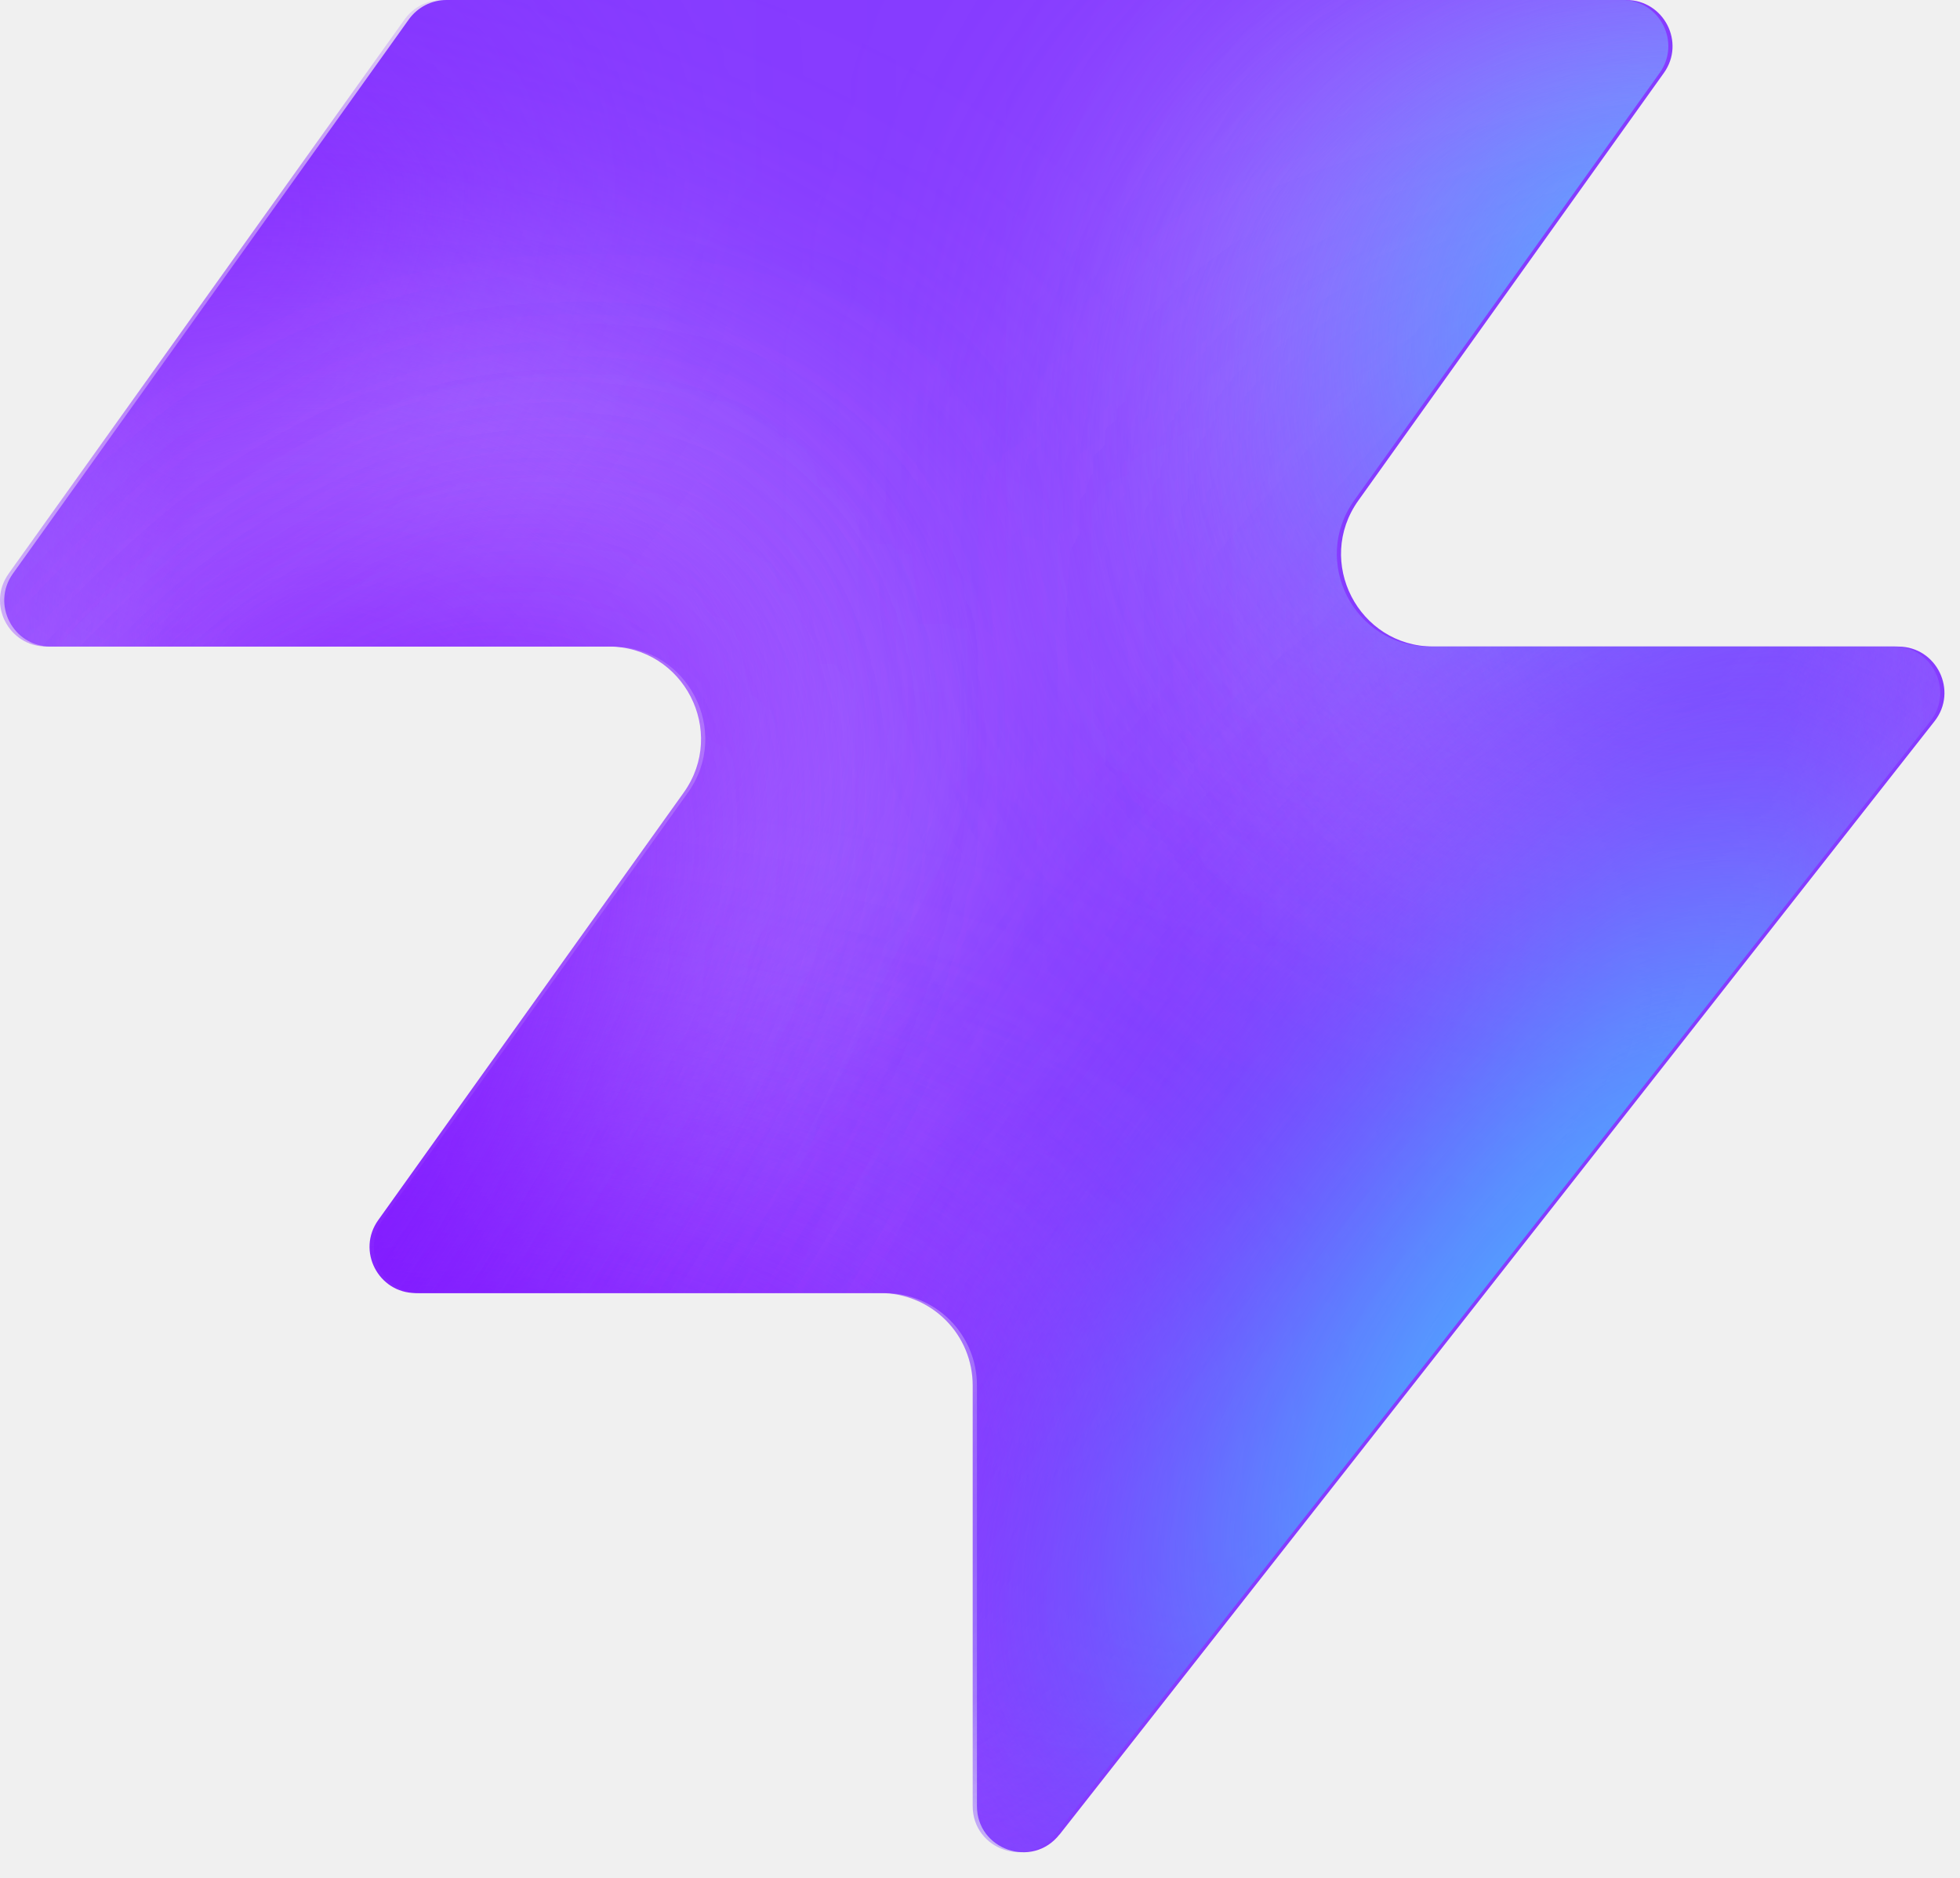
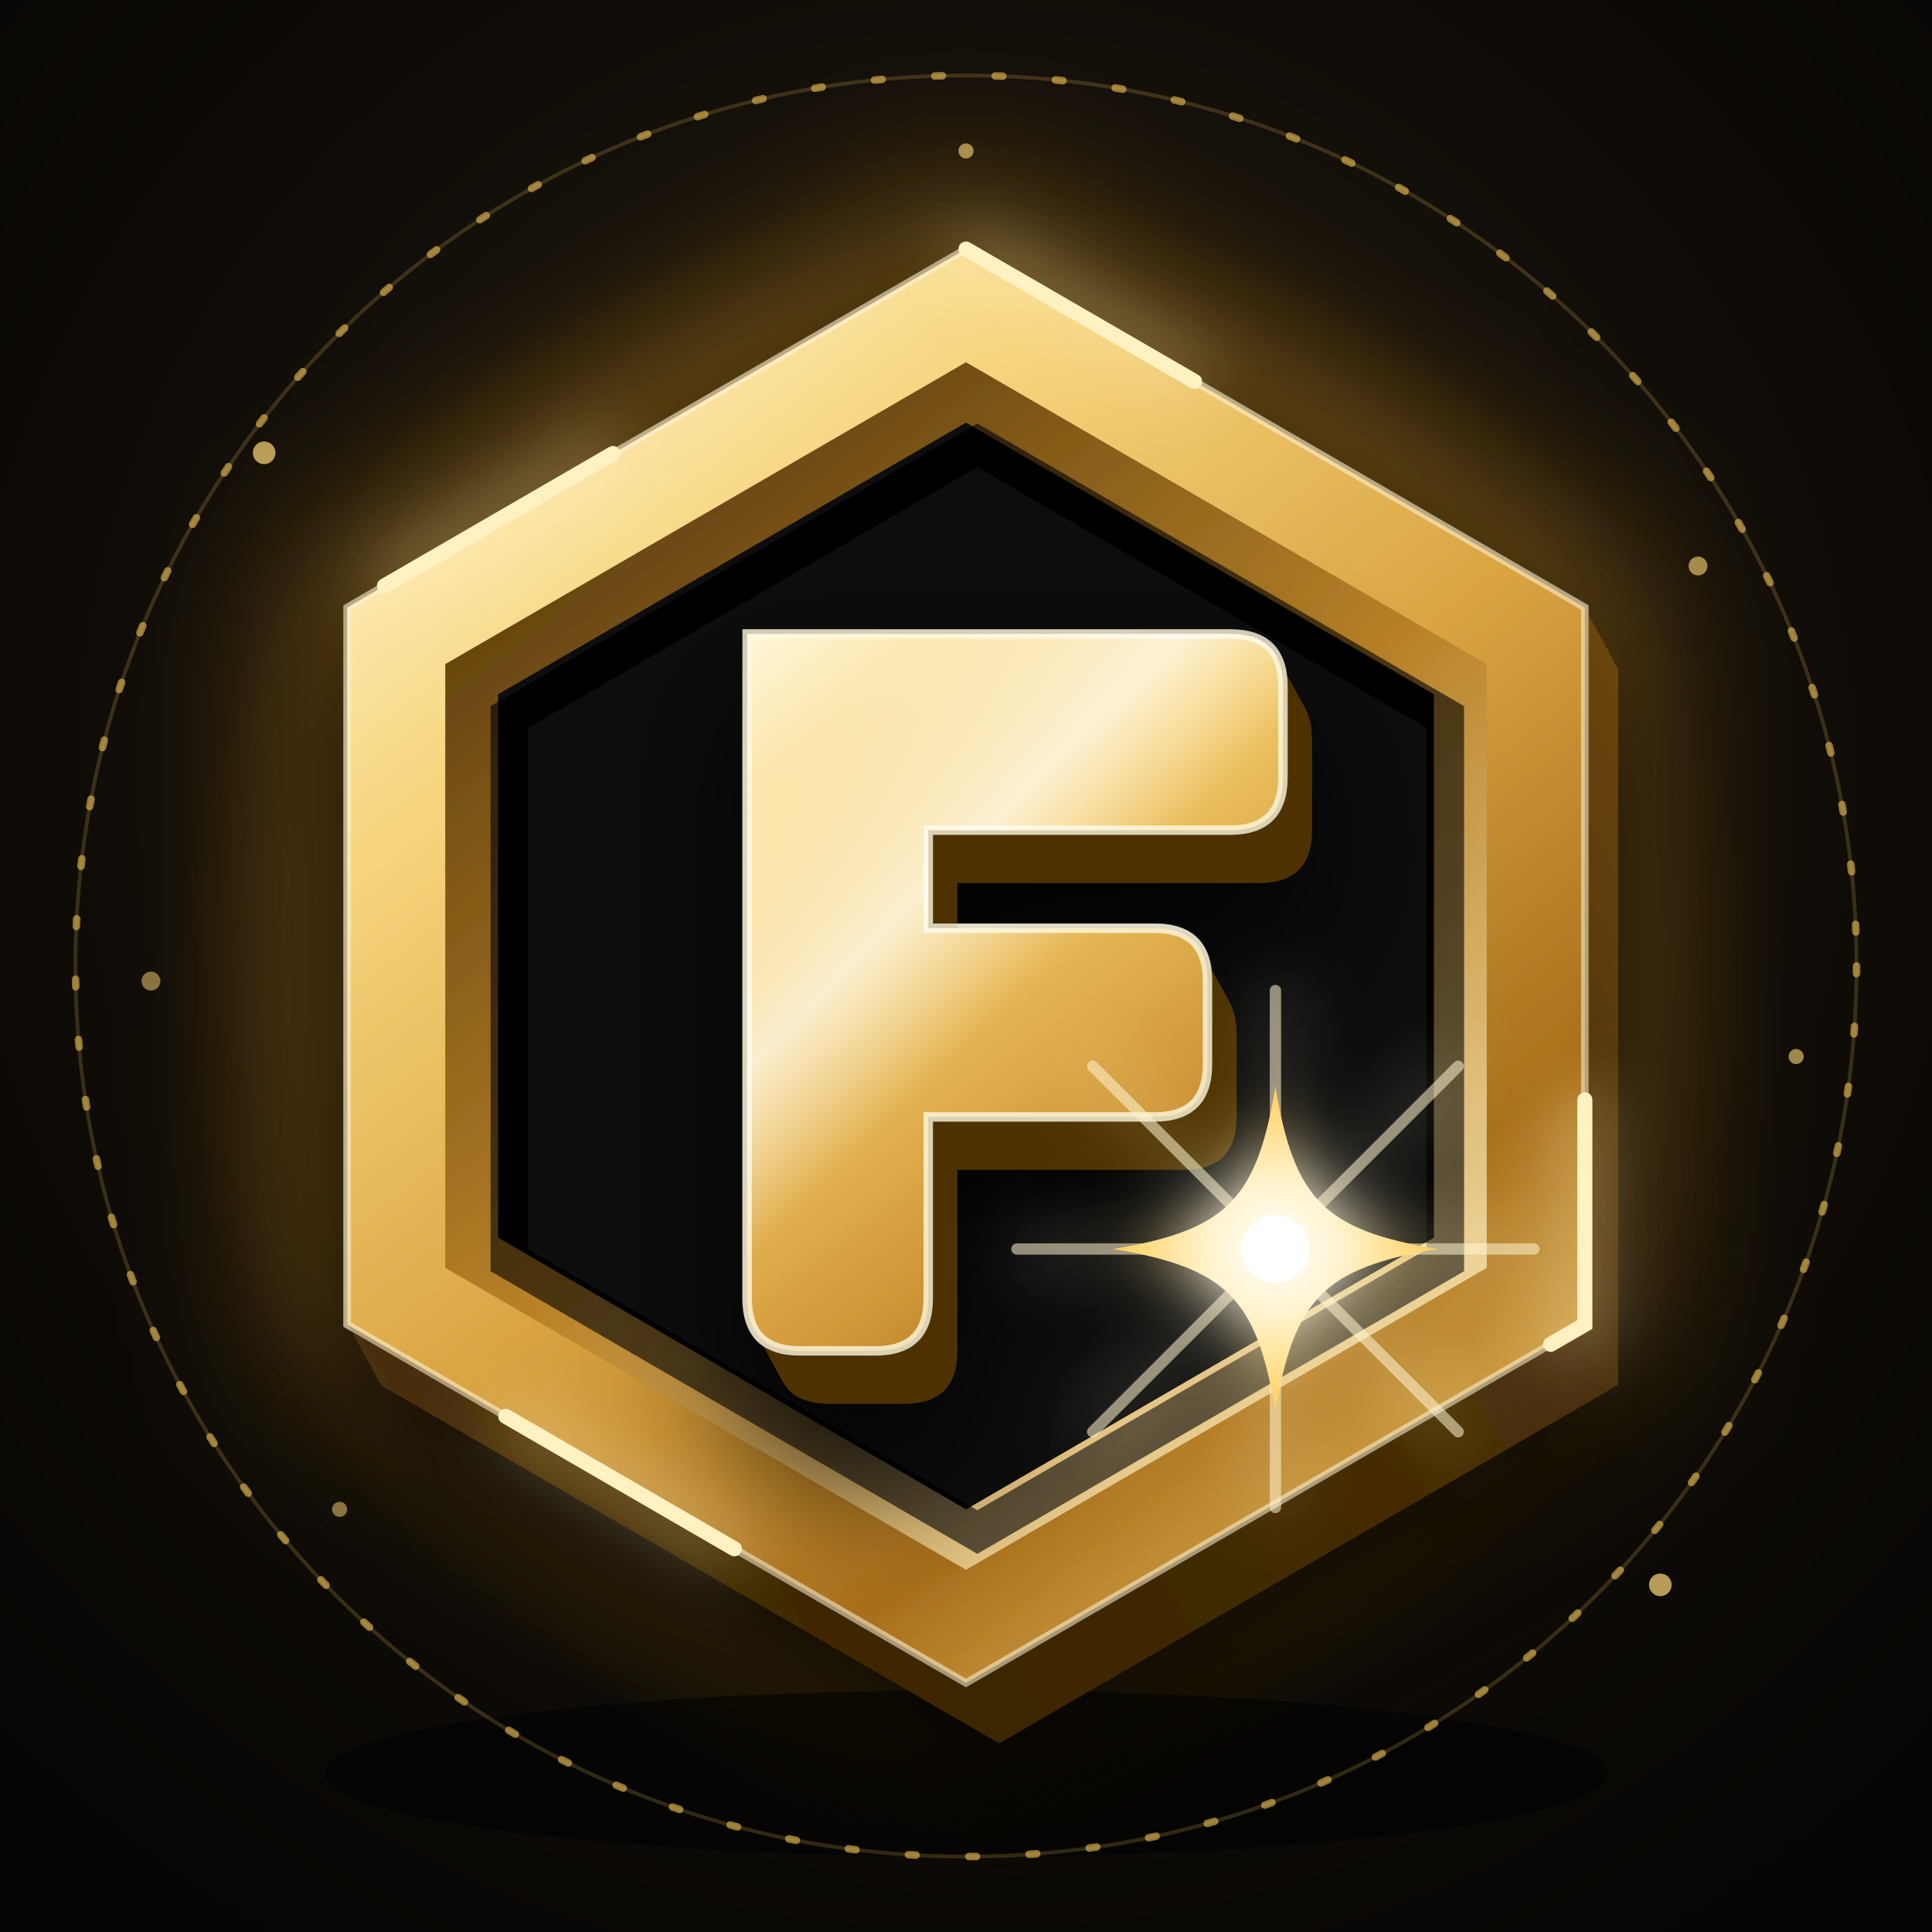
- <svg xmlns="http://www.w3.org/2000/svg" width="48" height="46" fill="none" viewBox="0 0 48 46">
-   <path fill="#863bff" d="M25.946 44.938c-.664.845-2.021.375-2.021-.698V33.937a2.26 2.26 0 0 0-2.262-2.262H10.287c-.92 0-1.456-1.04-.92-1.788l7.48-10.471c1.07-1.497 0-3.578-1.842-3.578H1.237c-.92 0-1.456-1.04-.92-1.788L10.013.474c.214-.297.556-.474.92-.474h28.894c.92 0 1.456 1.04.92 1.788l-7.48 10.471c-1.07 1.498 0 3.579 1.842 3.579h11.377c.943 0 1.473 1.088.89 1.83L25.947 44.94z" style="fill:#863bff;fill:color(display-p3 .525 .23 1);fill-opacity:1" />
-   <mask id="a" width="48" height="46" x="0" y="0" maskUnits="userSpaceOnUse" style="mask-type:alpha">
-     <path fill="#000" d="M25.842 44.938c-.664.844-2.021.375-2.021-.698V33.937a2.26 2.26 0 0 0-2.262-2.262H10.183c-.92 0-1.456-1.04-.92-1.788l7.48-10.471c1.07-1.498 0-3.579-1.842-3.579H1.133c-.92 0-1.456-1.04-.92-1.787L9.91.473c.214-.297.556-.474.92-.474h28.894c.92 0 1.456 1.04.92 1.788l-7.48 10.471c-1.07 1.498 0 3.578 1.842 3.578h11.377c.943 0 1.473 1.088.89 1.832L25.843 44.94z" style="fill:#000;fill-opacity:1" />
-   </mask>
-   <g mask="url(#a)">
-     <g filter="url(#b)">
-       <ellipse cx="5.508" cy="14.704" fill="#ede6ff" rx="5.508" ry="14.704" style="fill:#ede6ff;fill:color(display-p3 .927 .903 1);fill-opacity:1" transform="matrix(.00324 1 1 -.00324 -4.47 31.516)" />
-     </g>
-     <g filter="url(#c)">
-       <ellipse cx="10.399" cy="29.851" fill="#ede6ff" rx="10.399" ry="29.851" style="fill:#ede6ff;fill:color(display-p3 .927 .903 1);fill-opacity:1" transform="matrix(.00324 1 1 -.00324 -39.328 7.883)" />
-     </g>
-     <g filter="url(#d)">
-       <ellipse cx="5.508" cy="30.487" fill="#7e14ff" rx="5.508" ry="30.487" style="fill:#7e14ff;fill:color(display-p3 .492 .077 1);fill-opacity:1" transform="rotate(89.814 -25.913 -14.639)scale(1 -1)" />
-     </g>
-     <g filter="url(#e)">
-       <ellipse cx="5.508" cy="30.599" fill="#7e14ff" rx="5.508" ry="30.599" style="fill:#7e14ff;fill:color(display-p3 .492 .077 1);fill-opacity:1" transform="rotate(89.814 -32.644 -3.334)scale(1 -1)" />
-     </g>
-     <g filter="url(#f)">
-       <ellipse cx="5.508" cy="30.599" fill="#7e14ff" rx="5.508" ry="30.599" style="fill:#7e14ff;fill:color(display-p3 .492 .077 1);fill-opacity:1" transform="matrix(.00324 1 1 -.00324 -34.34 30.47)" />
-     </g>
-     <g filter="url(#g)">
-       <ellipse cx="14.072" cy="22.078" fill="#ede6ff" rx="14.072" ry="22.078" style="fill:#ede6ff;fill:color(display-p3 .927 .903 1);fill-opacity:1" transform="rotate(93.35 24.506 48.493)scale(-1 1)" />
-     </g>
-     <g filter="url(#h)">
-       <ellipse cx="3.47" cy="21.501" fill="#7e14ff" rx="3.47" ry="21.501" style="fill:#7e14ff;fill:color(display-p3 .492 .077 1);fill-opacity:1" transform="rotate(89.009 28.708 47.59)scale(-1 1)" />
-     </g>
-     <g filter="url(#i)">
-       <ellipse cx="3.47" cy="21.501" fill="#7e14ff" rx="3.47" ry="21.501" style="fill:#7e14ff;fill:color(display-p3 .492 .077 1);fill-opacity:1" transform="rotate(89.009 28.708 47.59)scale(-1 1)" />
-     </g>
-     <g filter="url(#j)">
-       <ellipse cx=".387" cy="8.972" fill="#7e14ff" rx="4.407" ry="29.108" style="fill:#7e14ff;fill:color(display-p3 .492 .077 1);fill-opacity:1" transform="rotate(39.51 .387 8.972)" />
-     </g>
-     <g filter="url(#k)">
-       <ellipse cx="47.523" cy="-6.092" fill="#7e14ff" rx="4.407" ry="29.108" style="fill:#7e14ff;fill:color(display-p3 .492 .077 1);fill-opacity:1" transform="rotate(37.892 47.523 -6.092)" />
-     </g>
-     <g filter="url(#l)">
-       <ellipse cx="41.412" cy="6.333" fill="#47bfff" rx="5.971" ry="9.665" style="fill:#47bfff;fill:color(display-p3 .28 .748 1);fill-opacity:1" transform="rotate(37.892 41.412 6.333)" />
-     </g>
-     <g filter="url(#m)">
-       <ellipse cx="-1.879" cy="38.332" fill="#7e14ff" rx="4.407" ry="29.108" style="fill:#7e14ff;fill:color(display-p3 .492 .077 1);fill-opacity:1" transform="rotate(37.892 -1.88 38.332)" />
-     </g>
-     <g filter="url(#n)">
-       <ellipse cx="-1.879" cy="38.332" fill="#7e14ff" rx="4.407" ry="29.108" style="fill:#7e14ff;fill:color(display-p3 .492 .077 1);fill-opacity:1" transform="rotate(37.892 -1.88 38.332)" />
-     </g>
-     <g filter="url(#o)">
-       <ellipse cx="35.651" cy="29.907" fill="#7e14ff" rx="4.407" ry="29.108" style="fill:#7e14ff;fill:color(display-p3 .492 .077 1);fill-opacity:1" transform="rotate(37.892 35.651 29.907)" />
-     </g>
-     <g filter="url(#p)">
-       <ellipse cx="38.418" cy="32.4" fill="#47bfff" rx="5.971" ry="15.297" style="fill:#47bfff;fill:color(display-p3 .28 .748 1);fill-opacity:1" transform="rotate(37.892 38.418 32.4)" />
+ <svg xmlns="http://www.w3.org/2000/svg" viewBox="0 0 512 512" width="512" height="512">
+   <defs>
+     <radialGradient id="ebg" cx="50%" cy="40%" r="75%">
+       <stop offset="0" stop-color="#2a2114" />
+       <stop offset=".55" stop-color="#110d08" />
+       <stop offset="1" stop-color="#050403" />
+     </radialGradient>
+     <linearGradient id="egold" gradientUnits="userSpaceOnUse" x1="120" y1="80" x2="400" y2="440">
+       <stop offset="0" stop-color="#fff4cf" />
+       <stop offset=".22" stop-color="#f7d57e" />
+       <stop offset=".5" stop-color="#d9a441" />
+       <stop offset=".75" stop-color="#a86f1c" />
+       <stop offset="1" stop-color="#f0c868" />
+     </linearGradient>
+     <linearGradient id="egoldF" gradientUnits="userSpaceOnUse" x1="198" y1="168" x2="340" y2="358">
+       <stop offset="0" stop-color="#fff6d8" />
+       <stop offset=".35" stop-color="#f6cf6c" />
+       <stop offset=".7" stop-color="#cf9536" />
+       <stop offset="1" stop-color="#8f5d14" />
+     </linearGradient>
+     <linearGradient id="ebevel" gradientUnits="userSpaceOnUse" x1="380" y1="420" x2="130" y2="100">
+       <stop offset="0" stop-color="#fff1c2" />
+       <stop offset=".5" stop-color="#b98228" />
+       <stop offset="1" stop-color="#4a3008" />
+     </linearGradient>
+     <linearGradient id="eside" x1="0" y1="0" x2="0" y2="1">
+       <stop offset="0" stop-color="#7a4f10" />
+       <stop offset="1" stop-color="#3a2504" />
+     </linearGradient>
+     <linearGradient id="eshine" gradientUnits="userSpaceOnUse" x1="0" y1="0" x2="512" y2="512">
+       <stop offset=".40" stop-color="#fff" stop-opacity="0" />
+       <stop offset=".47" stop-color="#fff" stop-opacity=".75" />
+       <stop offset=".52" stop-color="#fff" stop-opacity="0" />
+     </linearGradient>
+     <radialGradient id="ecore" cx="50%" cy="50%" r="50%">
+       <stop offset="0" stop-color="#ffd978" stop-opacity=".85" />
+       <stop offset=".45" stop-color="#f59e0b" stop-opacity=".28" />
+       <stop offset="1" stop-color="#f59e0b" stop-opacity="0" />
+     </radialGradient>
+     <radialGradient id="espark" cx="50%" cy="50%" r="50%">
+       <stop offset="0" stop-color="#fff" />
+       <stop offset=".4" stop-color="#fff4cf" />
+       <stop offset="1" stop-color="#ffcf5c" />
+     </radialGradient>
+     <filter id="eglow" x="-60%" y="-60%" width="220%" height="220%">
+       <feGaussianBlur stdDeviation="9" result="b" />
+       <feMerge>
+         <feMergeNode in="b" />
+         <feMergeNode in="SourceGraphic" />
+       </feMerge>
+     </filter>
+     <filter id="ebigglow" x="-60%" y="-60%" width="220%" height="220%">
+       <feGaussianBlur stdDeviation="22" />
+     </filter>
+     <filter id="eshadow" x="-30%" y="-30%" width="160%" height="170%">
+       <feDropShadow dx="0" dy="18" stdDeviation="18" flood-color="#000" flood-opacity=".85" />
+     </filter>
+     <clipPath id="eclipF">
+       <path d="M198 168 H326 Q340 168 340 182 V206 Q340 220 326 220 H246 V246 H306 Q320 246 320 260 V282 Q320 296 306 296 H246 V344 Q246 358 232 358 H212 Q198 358 198 344 Z" />
+     </clipPath>
+     <clipPath id="eclipHex">
+       <path d="M256 66 L420 161 V351 L256 446 L92 351 V161 Z" fill-rule="evenodd" />
+     </clipPath>
+   </defs>
+   <rect width="512" height="512" fill="url(#ebg)" />
+   <circle cx="256" cy="262" r="210" fill="url(#ecore)" />
+   <path d="M256 66 L420 161 V351 L256 446 L92 351 V161 Z" fill="none" stroke="#ffb020" stroke-width="16" filter="url(#ebigglow)" opacity=".75" />
+   <ellipse cx="256" cy="470" rx="170" ry="22" fill="#000" opacity=".55" />
+   <g filter="url(#eshadow)">
+     <path d="M256 66 L420 161 V351 L256 446 L92 351 V161 Z" fill="url(#eside)" transform="translate(8.8 16.0)" />
+     <path d="M256 66 L420 161 V351 L256 446 L92 351 V161 Z" fill="url(#eside)" transform="translate(8.2 15.0)" />
+     <path d="M256 66 L420 161 V351 L256 446 L92 351 V161 Z" fill="url(#eside)" transform="translate(7.7 14.0)" />
+     <path d="M256 66 L420 161 V351 L256 446 L92 351 V161 Z" fill="url(#eside)" transform="translate(7.2 13.0)" />
+     <path d="M256 66 L420 161 V351 L256 446 L92 351 V161 Z" fill="url(#eside)" transform="translate(6.6 12.0)" />
+     <path d="M256 66 L420 161 V351 L256 446 L92 351 V161 Z" fill="url(#eside)" transform="translate(6.1 11.0)" />
+     <path d="M256 66 L420 161 V351 L256 446 L92 351 V161 Z" fill="url(#eside)" transform="translate(5.5 10.0)" />
+     <path d="M256 66 L420 161 V351 L256 446 L92 351 V161 Z" fill="url(#eside)" transform="translate(5.0 9.0)" />
+     <path d="M256 66 L420 161 V351 L256 446 L92 351 V161 Z" fill="url(#eside)" transform="translate(4.4 8.0)" />
+     <path d="M256 66 L420 161 V351 L256 446 L92 351 V161 Z" fill="url(#eside)" transform="translate(3.9 7.0)" />
+     <path d="M256 66 L420 161 V351 L256 446 L92 351 V161 Z" fill="url(#eside)" transform="translate(3.3 6.0)" />
+     <path d="M256 66 L420 161 V351 L256 446 L92 351 V161 Z" fill="url(#eside)" transform="translate(2.8 5.0)" />
+     <path d="M256 66 L420 161 V351 L256 446 L92 351 V161 Z" fill="url(#eside)" transform="translate(2.2 4.0)" />
+     <path d="M256 66 L420 161 V351 L256 446 L92 351 V161 Z" fill="url(#eside)" transform="translate(1.7 3.0)" />
+     <path d="M256 66 L420 161 V351 L256 446 L92 351 V161 Z" fill="url(#eside)" transform="translate(1.1 2.0)" />
+     <path d="M256 66 L420 161 V351 L256 446 L92 351 V161 Z" fill="url(#eside)" transform="translate(0.6 1.0)" />
+     <path d="M256 66 L420 161 V351 L256 446 L92 351 V161 Z" fill="url(#egold)" />
+     <path d="M256 96 L394 176 V336 L256 416 L118 336 V176 Z" fill="url(#ebevel)" />
+     <path d="M256 112 L380 184 V328 L256 400 L132 328 V184 Z" fill="#0b0907" />
+     <path d="M256 112 L380 184 V328 L256 400 L132 328 V184 Z" fill="none" stroke="#000" stroke-opacity=".6" stroke-width="10" transform="translate(3 6)" clip-path="url(#eclipHex)" />
+     <path d="M256 66 L420 161 V351 L256 446 L92 351 V161 Z" fill="none" stroke="#fff6d8" stroke-opacity=".55" stroke-width="2" />
+   </g>
+   <g filter="url(#eshadow)">
+     <path d="M198 168 H326 Q340 168 340 182 V206 Q340 220 326 220 H246 V246 H306 Q320 246 320 260 V282 Q320 296 306 296 H246 V344 Q246 358 232 358 H212 Q198 358 198 344 Z" fill="#4d3106" transform="translate(7.7 14.0)" />
+     <path d="M198 168 H326 Q340 168 340 182 V206 Q340 220 326 220 H246 V246 H306 Q320 246 320 260 V282 Q320 296 306 296 H246 V344 Q246 358 232 358 H212 Q198 358 198 344 Z" fill="#4d3106" transform="translate(7.2 13.0)" />
+     <path d="M198 168 H326 Q340 168 340 182 V206 Q340 220 326 220 H246 V246 H306 Q320 246 320 260 V282 Q320 296 306 296 H246 V344 Q246 358 232 358 H212 Q198 358 198 344 Z" fill="#4d3106" transform="translate(6.6 12.0)" />
+     <path d="M198 168 H326 Q340 168 340 182 V206 Q340 220 326 220 H246 V246 H306 Q320 246 320 260 V282 Q320 296 306 296 H246 V344 Q246 358 232 358 H212 Q198 358 198 344 Z" fill="#4d3106" transform="translate(6.1 11.0)" />
+     <path d="M198 168 H326 Q340 168 340 182 V206 Q340 220 326 220 H246 V246 H306 Q320 246 320 260 V282 Q320 296 306 296 H246 V344 Q246 358 232 358 H212 Q198 358 198 344 Z" fill="#4d3106" transform="translate(5.5 10.0)" />
+     <path d="M198 168 H326 Q340 168 340 182 V206 Q340 220 326 220 H246 V246 H306 Q320 246 320 260 V282 Q320 296 306 296 H246 V344 Q246 358 232 358 H212 Q198 358 198 344 Z" fill="#4d3106" transform="translate(5.0 9.0)" />
+     <path d="M198 168 H326 Q340 168 340 182 V206 Q340 220 326 220 H246 V246 H306 Q320 246 320 260 V282 Q320 296 306 296 H246 V344 Q246 358 232 358 H212 Q198 358 198 344 Z" fill="#4d3106" transform="translate(4.4 8.0)" />
+     <path d="M198 168 H326 Q340 168 340 182 V206 Q340 220 326 220 H246 V246 H306 Q320 246 320 260 V282 Q320 296 306 296 H246 V344 Q246 358 232 358 H212 Q198 358 198 344 Z" fill="#4d3106" transform="translate(3.9 7.0)" />
+     <path d="M198 168 H326 Q340 168 340 182 V206 Q340 220 326 220 H246 V246 H306 Q320 246 320 260 V282 Q320 296 306 296 H246 V344 Q246 358 232 358 H212 Q198 358 198 344 Z" fill="#4d3106" transform="translate(3.3 6.0)" />
+     <path d="M198 168 H326 Q340 168 340 182 V206 Q340 220 326 220 H246 V246 H306 Q320 246 320 260 V282 Q320 296 306 296 H246 V344 Q246 358 232 358 H212 Q198 358 198 344 Z" fill="#4d3106" transform="translate(2.8 5.0)" />
+     <path d="M198 168 H326 Q340 168 340 182 V206 Q340 220 326 220 H246 V246 H306 Q320 246 320 260 V282 Q320 296 306 296 H246 V344 Q246 358 232 358 H212 Q198 358 198 344 Z" fill="#4d3106" transform="translate(2.2 4.0)" />
+     <path d="M198 168 H326 Q340 168 340 182 V206 Q340 220 326 220 H246 V246 H306 Q320 246 320 260 V282 Q320 296 306 296 H246 V344 Q246 358 232 358 H212 Q198 358 198 344 Z" fill="#4d3106" transform="translate(1.7 3.0)" />
+     <path d="M198 168 H326 Q340 168 340 182 V206 Q340 220 326 220 H246 V246 H306 Q320 246 320 260 V282 Q320 296 306 296 H246 V344 Q246 358 232 358 H212 Q198 358 198 344 Z" fill="#4d3106" transform="translate(1.1 2.0)" />
+     <path d="M198 168 H326 Q340 168 340 182 V206 Q340 220 326 220 H246 V246 H306 Q320 246 320 260 V282 Q320 296 306 296 H246 V344 Q246 358 232 358 H212 Q198 358 198 344 Z" fill="#4d3106" transform="translate(0.6 1.0)" />
+     <path d="M198 168 H326 Q340 168 340 182 V206 Q340 220 326 220 H246 V246 H306 Q320 246 320 260 V282 Q320 296 306 296 H246 V344 Q246 358 232 358 H212 Q198 358 198 344 Z" fill="url(#egoldF)" />
+     <path d="M198 168 H326 Q340 168 340 182 V206 Q340 220 326 220 H246 V246 H306 Q320 246 320 260 V282 Q320 296 306 296 H246 V344 Q246 358 232 358 H212 Q198 358 198 344 Z" fill="none" stroke="#fff8e0" stroke-opacity=".8" stroke-width="2.5" />
+     <rect x="150" y="150" width="240" height="240" fill="url(#eshine)" clip-path="url(#eclipF)" opacity=".9" />
+   </g>
+   <path d="M256 66 L420 161 V351 L256 446 L92 351 V161 Z" fill="none" stroke="#fff1c2" stroke-width="4" stroke-linecap="round" stroke-dasharray="70 250" filter="url(#eglow)" />
+   <circle cx="256" cy="256" r="236" fill="none" stroke="#ffcf5c" stroke-opacity=".55" stroke-width="2" stroke-dasharray="2 14" stroke-linecap="round" />
+   <circle cx="256" cy="256" r="236" fill="none" stroke="#ffcf5c" stroke-opacity=".18" stroke-width="1" />
+   <circle cx="70" cy="120" r="3" fill="#ffd978" opacity="0.7" />
+   <circle cx="450" cy="150" r="2.5" fill="#ffd978" opacity="0.6" />
+   <circle cx="90" cy="400" r="2" fill="#ffd978" opacity="0.5" />
+   <circle cx="440" cy="420" r="3" fill="#ffd978" opacity="0.7" />
+   <circle cx="256" cy="40" r="2" fill="#ffd978" opacity="0.6" />
+   <circle cx="40" cy="260" r="2.5" fill="#ffd978" opacity="0.5" />
+   <circle cx="476" cy="280" r="2" fill="#ffd978" opacity="0.6" />
+   <g filter="url(#eglow)">
+     <g>
+       <rect x="336.5" y="261" width="3" height="140" rx="1.5" fill="#fff4cf" opacity=".55" transform="rotate(0 338 331)" />
+       <rect x="336.5" y="261" width="3" height="140" rx="1.5" fill="#fff4cf" opacity=".55" transform="rotate(45 338 331)" />
+       <rect x="336.5" y="261" width="3" height="140" rx="1.5" fill="#fff4cf" opacity=".55" transform="rotate(90 338 331)" />
+       <rect x="336.5" y="261" width="3" height="140" rx="1.5" fill="#fff4cf" opacity=".55" transform="rotate(135 338 331)" />
+       <path d="M338 288 C343 318 351 326 381 331 C351 336 343 344 338 374 C333 344 325 336 295 331 C325 326 333 318 338 288 Z" fill="url(#espark)" />
+       <circle cx="338" cy="331" r="9" fill="#fff" />
    </g>
  </g>
-   <defs>
-     <filter id="b" width="60.045" height="41.654" x="-19.77" y="16.149" color-interpolation-filters="sRGB" filterUnits="userSpaceOnUse">
-       <feFlood flood-opacity="0" result="BackgroundImageFix" />
-       <feBlend in="SourceGraphic" in2="BackgroundImageFix" result="shape" />
-       <feGaussianBlur result="effect1_foregroundBlur_2002_17158" stdDeviation="7.659" />
-     </filter>
-     <filter id="c" width="90.34" height="51.437" x="-54.613" y="-7.533" color-interpolation-filters="sRGB" filterUnits="userSpaceOnUse">
-       <feFlood flood-opacity="0" result="BackgroundImageFix" />
-       <feBlend in="SourceGraphic" in2="BackgroundImageFix" result="shape" />
-       <feGaussianBlur result="effect1_foregroundBlur_2002_17158" stdDeviation="7.659" />
-     </filter>
-     <filter id="d" width="79.355" height="29.4" x="-49.64" y="2.03" color-interpolation-filters="sRGB" filterUnits="userSpaceOnUse">
-       <feFlood flood-opacity="0" result="BackgroundImageFix" />
-       <feBlend in="SourceGraphic" in2="BackgroundImageFix" result="shape" />
-       <feGaussianBlur result="effect1_foregroundBlur_2002_17158" stdDeviation="4.596" />
-     </filter>
-     <filter id="e" width="79.579" height="29.4" x="-45.045" y="20.029" color-interpolation-filters="sRGB" filterUnits="userSpaceOnUse">
-       <feFlood flood-opacity="0" result="BackgroundImageFix" />
-       <feBlend in="SourceGraphic" in2="BackgroundImageFix" result="shape" />
-       <feGaussianBlur result="effect1_foregroundBlur_2002_17158" stdDeviation="4.596" />
-     </filter>
-     <filter id="f" width="79.579" height="29.4" x="-43.513" y="21.178" color-interpolation-filters="sRGB" filterUnits="userSpaceOnUse">
-       <feFlood flood-opacity="0" result="BackgroundImageFix" />
-       <feBlend in="SourceGraphic" in2="BackgroundImageFix" result="shape" />
-       <feGaussianBlur result="effect1_foregroundBlur_2002_17158" stdDeviation="4.596" />
-     </filter>
-     <filter id="g" width="74.749" height="58.852" x="15.756" y="-17.901" color-interpolation-filters="sRGB" filterUnits="userSpaceOnUse">
-       <feFlood flood-opacity="0" result="BackgroundImageFix" />
-       <feBlend in="SourceGraphic" in2="BackgroundImageFix" result="shape" />
-       <feGaussianBlur result="effect1_foregroundBlur_2002_17158" stdDeviation="7.659" />
-     </filter>
-     <filter id="h" width="61.377" height="25.362" x="23.548" y="2.284" color-interpolation-filters="sRGB" filterUnits="userSpaceOnUse">
-       <feFlood flood-opacity="0" result="BackgroundImageFix" />
-       <feBlend in="SourceGraphic" in2="BackgroundImageFix" result="shape" />
-       <feGaussianBlur result="effect1_foregroundBlur_2002_17158" stdDeviation="4.596" />
-     </filter>
-     <filter id="i" width="61.377" height="25.362" x="23.548" y="2.284" color-interpolation-filters="sRGB" filterUnits="userSpaceOnUse">
-       <feFlood flood-opacity="0" result="BackgroundImageFix" />
-       <feBlend in="SourceGraphic" in2="BackgroundImageFix" result="shape" />
-       <feGaussianBlur result="effect1_foregroundBlur_2002_17158" stdDeviation="4.596" />
-     </filter>
-     <filter id="j" width="56.045" height="63.649" x="-27.636" y="-22.853" color-interpolation-filters="sRGB" filterUnits="userSpaceOnUse">
-       <feFlood flood-opacity="0" result="BackgroundImageFix" />
-       <feBlend in="SourceGraphic" in2="BackgroundImageFix" result="shape" />
-       <feGaussianBlur result="effect1_foregroundBlur_2002_17158" stdDeviation="4.596" />
-     </filter>
-     <filter id="k" width="54.814" height="64.646" x="20.116" y="-38.415" color-interpolation-filters="sRGB" filterUnits="userSpaceOnUse">
-       <feFlood flood-opacity="0" result="BackgroundImageFix" />
-       <feBlend in="SourceGraphic" in2="BackgroundImageFix" result="shape" />
-       <feGaussianBlur result="effect1_foregroundBlur_2002_17158" stdDeviation="4.596" />
-     </filter>
-     <filter id="l" width="33.541" height="35.313" x="24.641" y="-11.323" color-interpolation-filters="sRGB" filterUnits="userSpaceOnUse">
-       <feFlood flood-opacity="0" result="BackgroundImageFix" />
-       <feBlend in="SourceGraphic" in2="BackgroundImageFix" result="shape" />
-       <feGaussianBlur result="effect1_foregroundBlur_2002_17158" stdDeviation="4.596" />
-     </filter>
-     <filter id="m" width="54.814" height="64.646" x="-29.286" y="6.009" color-interpolation-filters="sRGB" filterUnits="userSpaceOnUse">
-       <feFlood flood-opacity="0" result="BackgroundImageFix" />
-       <feBlend in="SourceGraphic" in2="BackgroundImageFix" result="shape" />
-       <feGaussianBlur result="effect1_foregroundBlur_2002_17158" stdDeviation="4.596" />
-     </filter>
-     <filter id="n" width="54.814" height="64.646" x="-29.286" y="6.009" color-interpolation-filters="sRGB" filterUnits="userSpaceOnUse">
-       <feFlood flood-opacity="0" result="BackgroundImageFix" />
-       <feBlend in="SourceGraphic" in2="BackgroundImageFix" result="shape" />
-       <feGaussianBlur result="effect1_foregroundBlur_2002_17158" stdDeviation="4.596" />
-     </filter>
-     <filter id="o" width="54.814" height="64.646" x="8.244" y="-2.416" color-interpolation-filters="sRGB" filterUnits="userSpaceOnUse">
-       <feFlood flood-opacity="0" result="BackgroundImageFix" />
-       <feBlend in="SourceGraphic" in2="BackgroundImageFix" result="shape" />
-       <feGaussianBlur result="effect1_foregroundBlur_2002_17158" stdDeviation="4.596" />
-     </filter>
-     <filter id="p" width="39.409" height="43.623" x="18.713" y="10.588" color-interpolation-filters="sRGB" filterUnits="userSpaceOnUse">
-       <feFlood flood-opacity="0" result="BackgroundImageFix" />
-       <feBlend in="SourceGraphic" in2="BackgroundImageFix" result="shape" />
-       <feGaussianBlur result="effect1_foregroundBlur_2002_17158" stdDeviation="4.596" />
-     </filter>
-   </defs>
</svg>
